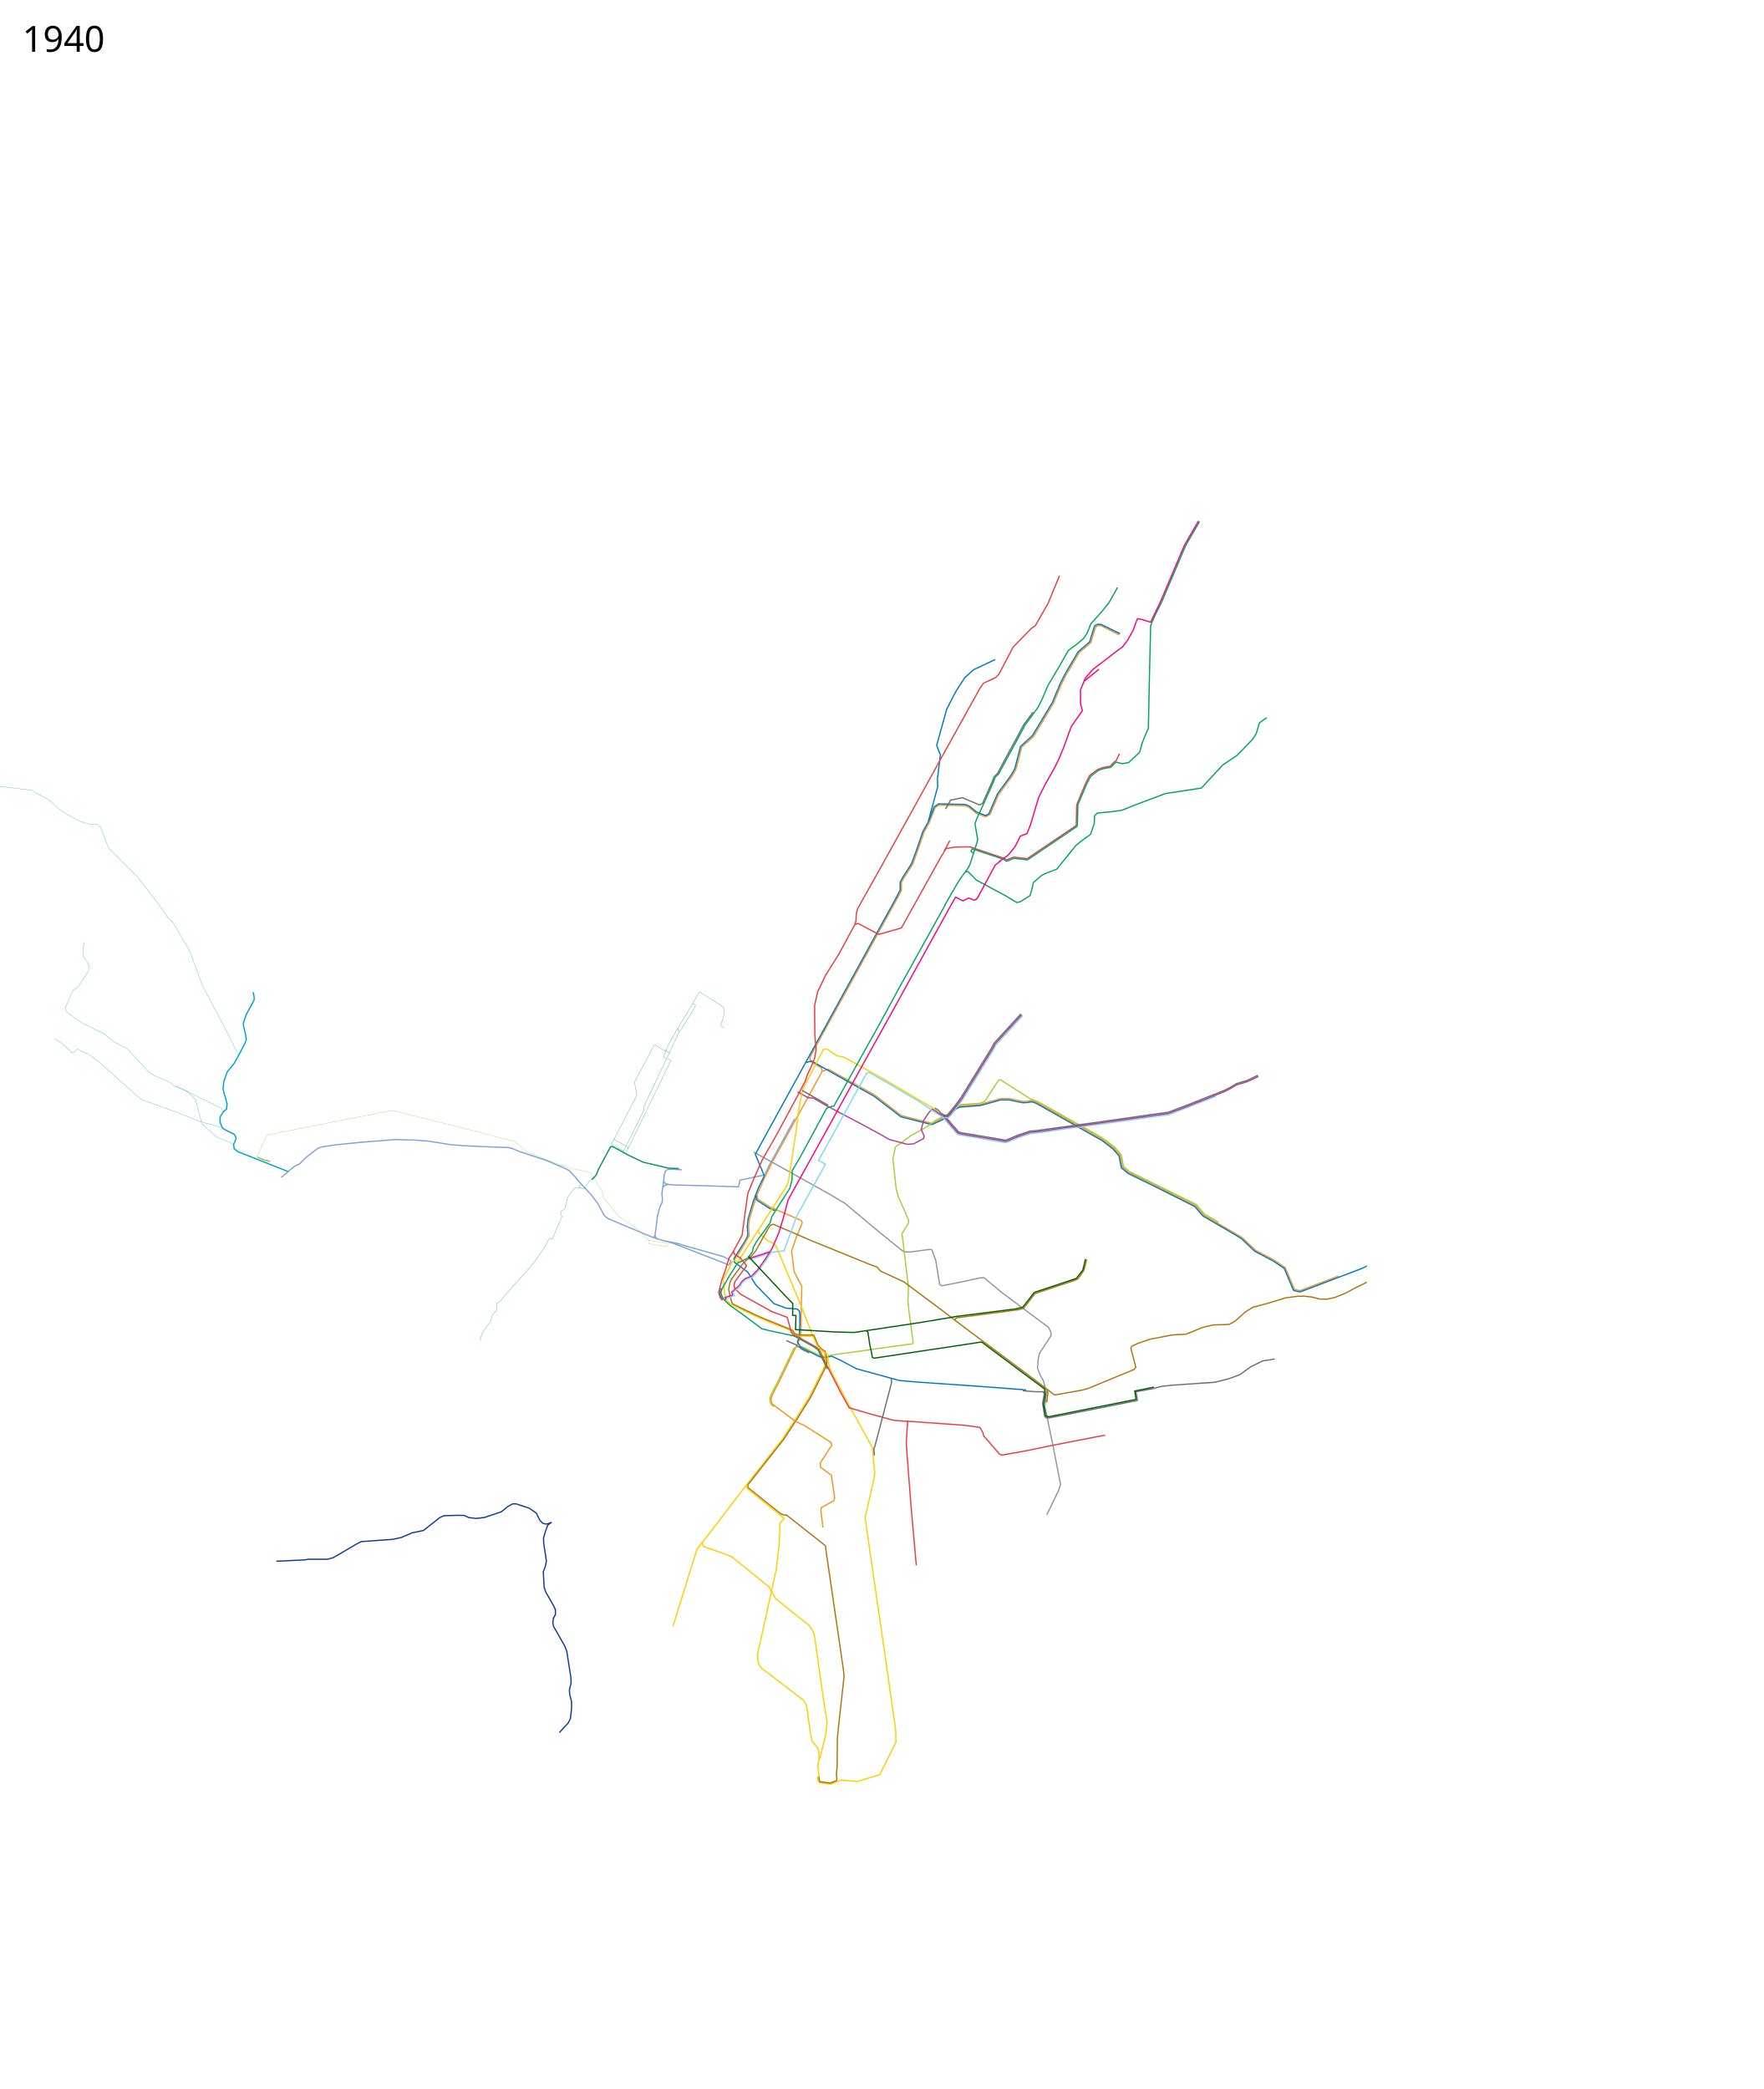
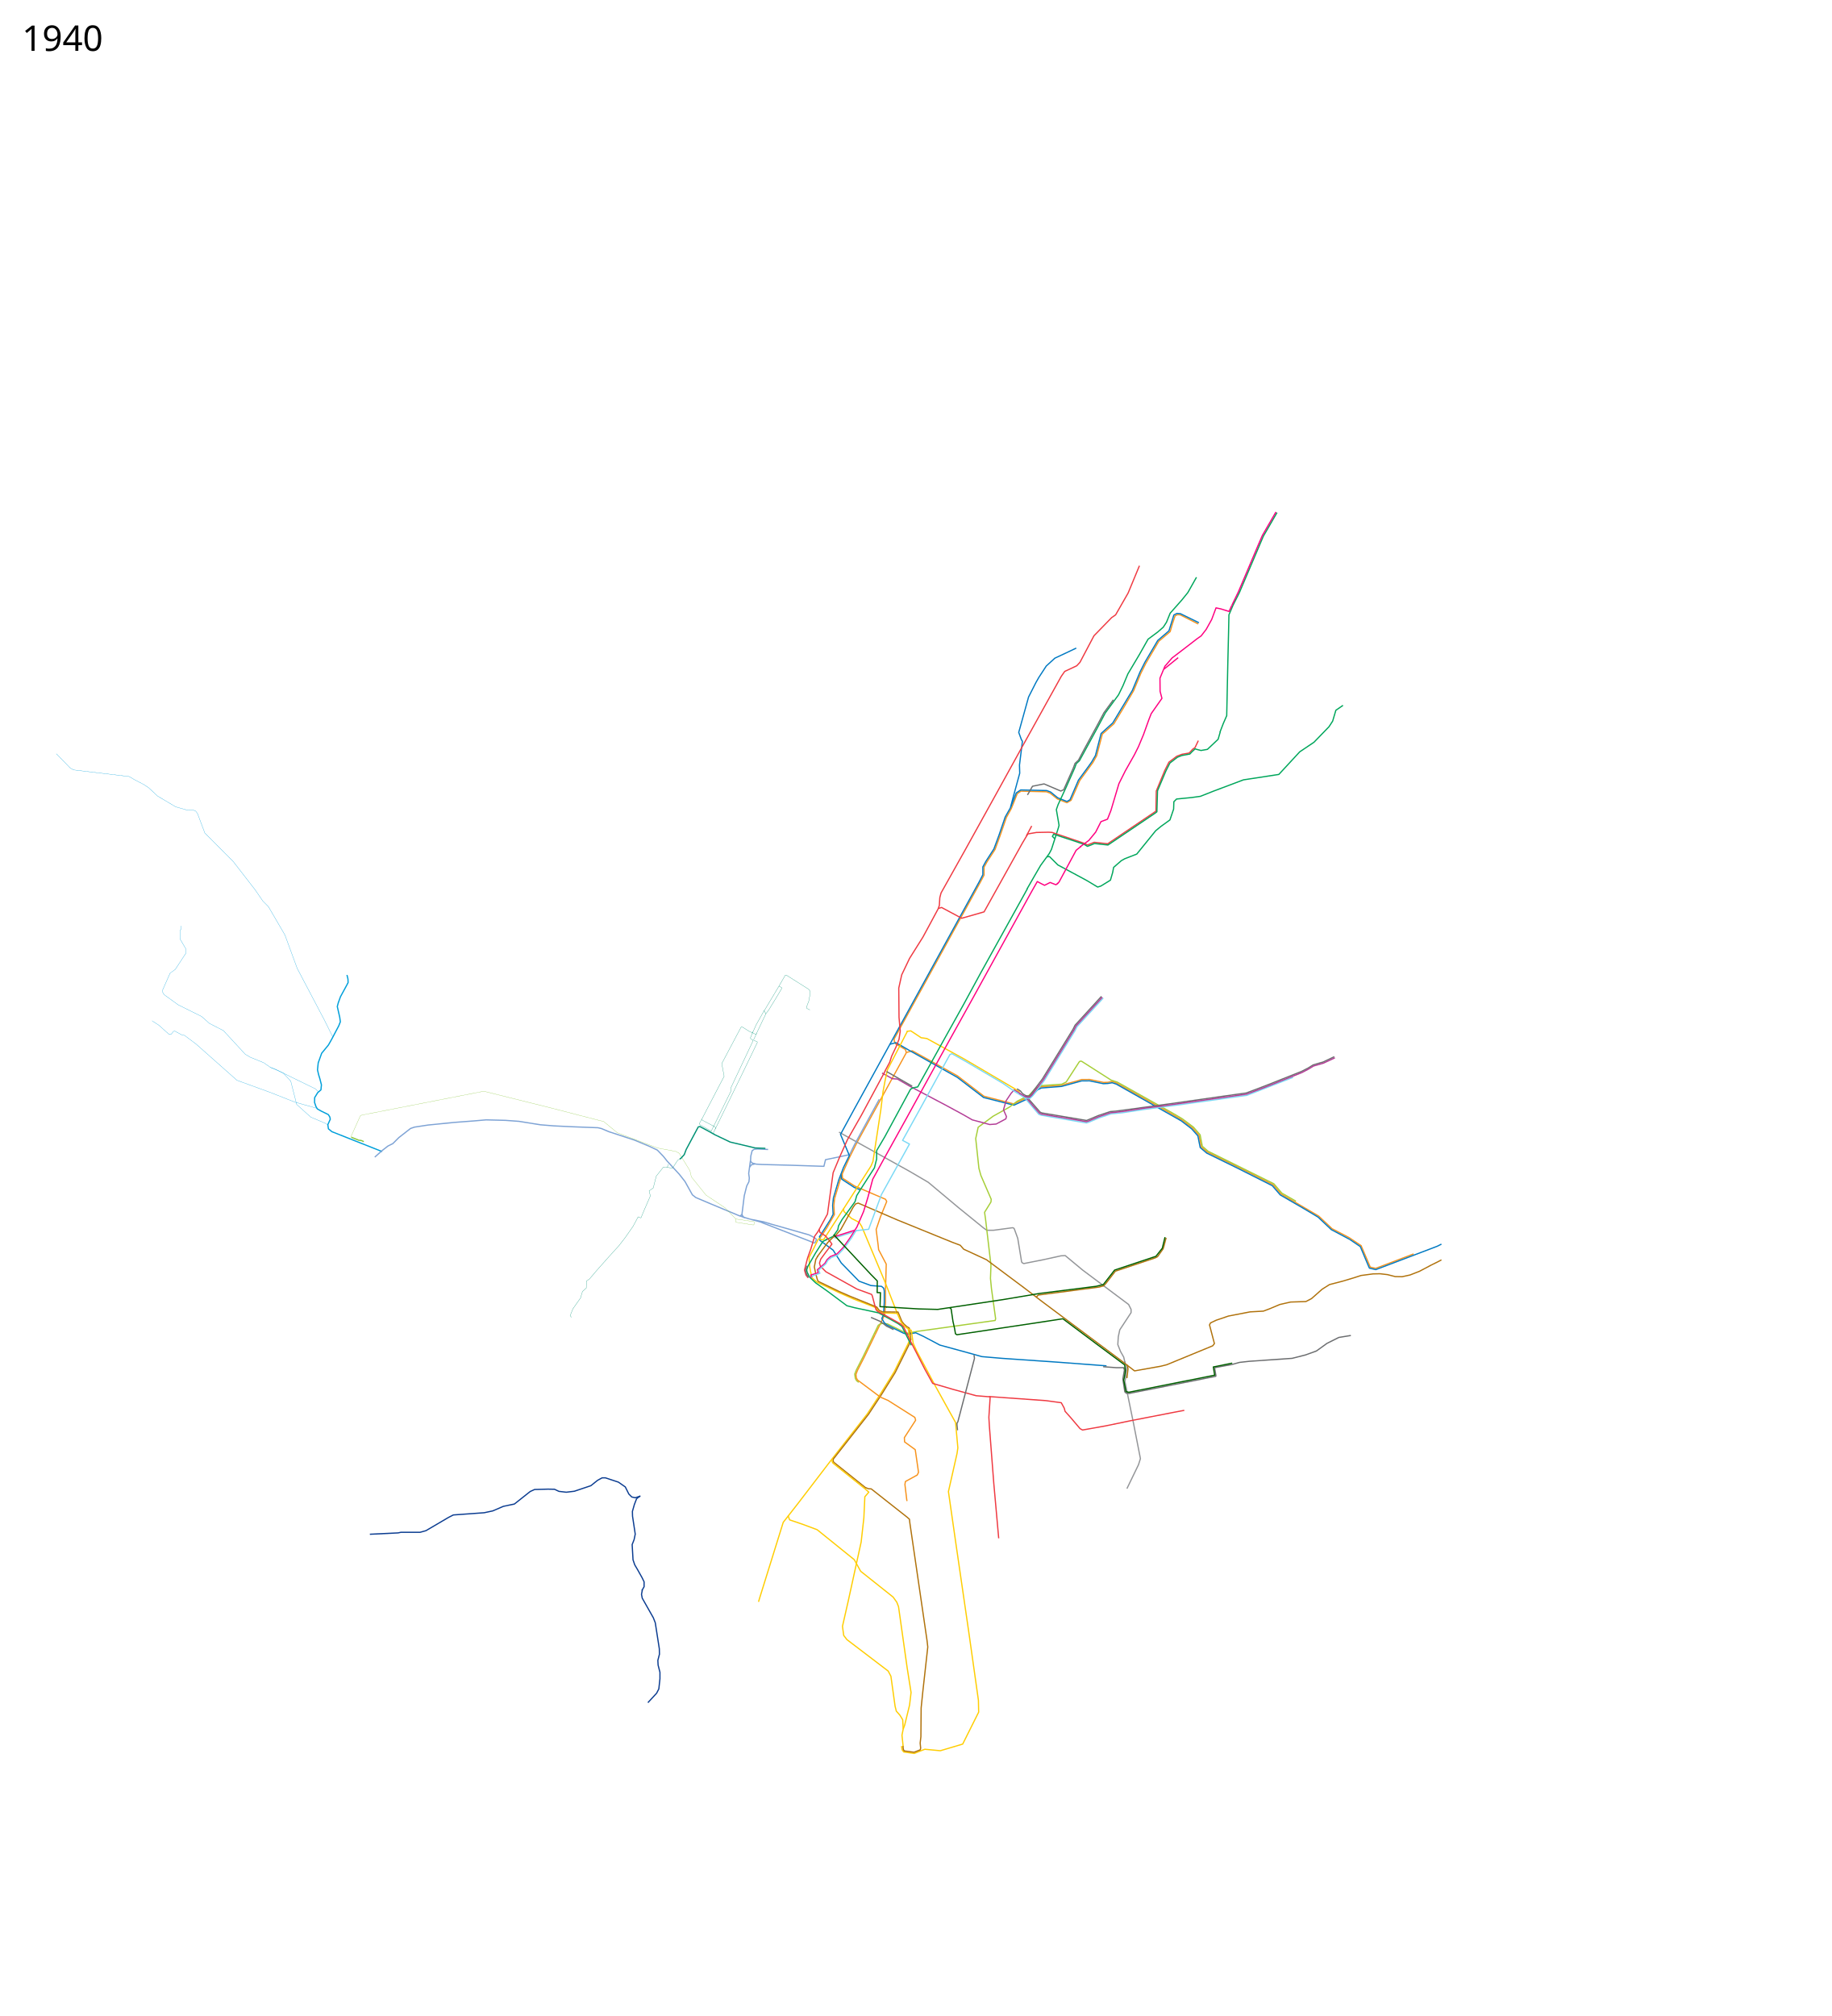
- <svg xmlns="http://www.w3.org/2000/svg" width="7050" height="8350" viewBox="-700 -1934 7050 8350">
+ <svg xmlns="http://www.w3.org/2000/svg" width="7450" height="8200" viewBox="-1100 -1934 7450 8200">
  <path d="M3774 604l-53-27-20-10-11-1-10 5-11 33-9 31-46 39-53 90-20 40-30 72-39 66-41 68-47 42-23 88-15 27-54 74-35 80-17 10-38.633-15.206-29.63-23.62-14.753-5.631L3053 1284l-15 10-24 60.375-20.445 36.88-25.624 74.47-20.306 55.4-32.99 50.853-11.76 21.272v32.125l-15.467 29.55-350.605 637.509 1.197 8.69 5.375 10.626 39.855 23.049 3.452 13.062L2385 2715l-28 56-31 70 1 17 49 32 77 33 49 21 5 9-25 61-18 53 8 63 2 19 31 58.813-3.016 109.286.016 48.001-2.939 47.945-40.06 82.955" fill="none" stroke="#f7931d" stroke-width="5" stroke-linejoin="round" />
  <path d="M2587.576 2346.983l23.187-7 184.017 102.084 35.508 27.288 72.356 55.644 121.403 31.266 56.885-27.621 6.695-2.043 29.661-31.686 18.03-8.54L3217 2481l23-7.25 39.75-10.5 19.75-6.25 33-.25 56.5 12 17.75-.5 16.75-3.5 19.5 7 203 113.75 60.75 35.25 44 33 26.5 30.25 9.25 46.75 24.75 21.5 116.25 56.5L4079 2885l32 37.5 153.25 90 54.25 51.25L4388 3100l48.75 32.75" fill="none" stroke="#f7931d" stroke-width="5" stroke-linejoin="round" />
  <path d="M2519.5 2313.5l25-6.5 53.5 31 196 110 107 82 123.537 31.265L3083 2534l7.365-3.034 30.228-32.204 15.318-7.448L3218 2485l82-22.5 32-.25 56.14 11.59 18.36-.84 17.5-3 16.75 5.5L3705 2625l42.5 32.5 25.25 28.75 4.75 24.5 4.75 23 26.5 22.5L3930 2815.5l145.5 73.25 32.25 37.5 96.5 56 57.25 34.25 54 51 74.5 39.5" fill="none" stroke="#0079c2" stroke-width="5" stroke-linejoin="round" />
  <path d="M3421.5 2460.5l-121.695-77.789-5.805-.439-3.928 2.792L3237 2467l-18 9-51.5 3.5-32.864 2.288-20.822 9.78-28.95 30.728-8.466 4.305" fill="none" stroke="#a6ce38" stroke-width="5" stroke-linejoin="round" />
  <path d="M3420 2459.5l24.743 7.836L3668.25 2592.5l41.25 24.25 45.25 34 27 31 9 46.5 23.25 20.25 267.5 132.25 32.5 38 57.75 33.25" fill="none" stroke="#a6ce38" stroke-width="5" stroke-linejoin="round" />
  <path d="M2313 2671l288 160 75 44 123 103 101 82 14 10h28l77.31-10.37 4.187 1.635 2.436 3.05L3040 3103l11 67 4.713 29.066 3.804 4.159 5.113 2.267L3143 3190l73-16 17-1 71 59 187 140 10 20v13l-46 70-6 28-2 32 11 28 13 23 5 22" fill="none" stroke="#939598" stroke-width="5" stroke-linejoin="round" />
  <path d="M4436 3131l38 89 22 5 154.192-58.681" fill="none" stroke="#f7931d" stroke-width="5" stroke-linejoin="round" />
  <path d="M2588 2261l17-2 41.923 27.876 23.299 3.27 154.81 85.075L3027 2493.999l21.5 14" fill="none" stroke="#ffcd02" stroke-width="5" stroke-linejoin="round" />
  <path d="M3011.5 1348l22.565-56.92 17.92-11.968 105.666 2.42 15.95 5.984 28.582 23.357 37.817 15.126 12.5-7 34.5-80 40-54.5 13.5-19 15.5-26.5 23-89.5 47.5-43 79.5-132 31.5-75.5 19.5-39 52.5-89 45.5-39 20-64.5 12.5-6.5 14 1 75.5 37" fill="none" stroke="#0079c2" stroke-width="5" stroke-linejoin="round" />
  <path d="M2476.5 2537.5l-100.5 184-20 41-98 20.5-6.5 27-136.5-4.5-116-3-23.5-1.5-15-4-7.5-7.5 1-21 5.5-22 8.5-6 14-1 42.5 2" fill="none" stroke="#7ea3d5" stroke-width="5" stroke-linejoin="round" />
  <path d="M3278 702l-42 20-45 21-35 32-30 46-12 21-30 59-40 144 11 30 4 6-12 97 1 33-27 99-11 42-21 37-26 76-20 54-33 51-12 22v32l-15 29-509 926-55 101 36 86-24 49-19 50-22 74-3 30 2 36-12 23-45 71h0" fill="none" stroke="#0079c2" stroke-width="5" stroke-linejoin="round" />
  <path d="M1952.5 2787.5l-7 51.5 2.5 18.5-1.5 15-9 17.5-10 39.5-6.5 52.5-3 23.5 5.463 11.013L1945 3023l45.873 12.612 191.239 74.149 11.618 4.507 9.156 3.87 8.447 3.89 4.128-1.728 5.053-11.074-.734-4.09-7.713-5.076-10.372-5.968-11.426-5.525L2036.687 3045l-30.09-9.09-47.642-9.403" fill="none" stroke="#7ea3d5" stroke-width="5" stroke-linejoin="round" />
  <path d="M2393.12 3688.706l-8.584-6.646-5.171-9.332-2.517-17.65 7.08-18.076 27.456-53.708 61.367-127.17 8.941-4.889 8.207-2.64L2510 3451l67.5 33.25 13.492 4.348L2623 3483l10-2 315-44 2-7-17-123-4-41 2-54L2909 3025l-4-28 26-42 1-11-42-97-8-29-13-121 10-46 61-45 65.881-36.797 32.314-24.423L3077 2525.5" fill="none" stroke="#a6ce38" stroke-width="5" stroke-linejoin="round" />
  <path d="M2235 3092v19l54 40 33 52 72 74 48.702 17.896 43.243 3.332 8.96 7.646L2497 3317v47l-3 50-7 15 10 17 10 9 69 34 16 4 33-6 32 15 66 35 139 38 32 9 82 7 232 16 179 13.5 14 1" fill="none" stroke="#0079c2" stroke-width="5" stroke-linejoin="round" />
  <path d="M2326 2840.5l-7.5 22-23.5 78-3 28.5 2 37.5-30 52.5-27.5 41.5" fill="none" stroke="#f7931d" stroke-width="5" stroke-linejoin="round" />
  <path d="M2320.5 2841l2.5 20 8 6 43.5 28.5 24 10M4390 3107l43.419 29.444 31.694 75.443 5.387 12.202 25.873 6.035L4746.5 3135l16.967-8.556" fill="none" stroke="#0079c2" stroke-width="5" stroke-linejoin="round" />
  <path d="M2488 2430.5l42 23 20.5 1.5 52 30 24.5 13 118.5 62.5 72 39 37.5 21.5 71 19 26-2 39.5-21 2.5-9.5-12-27.5 10.5-36.5 20-30 13-14.5 25 15.5" fill="none" stroke="#b33c96" stroke-width="5" stroke-linejoin="round" />
  <path d="M2591 2261l-81 156-9 41-9 48-9 74-32 210-8 19-45 70-68 106" fill="none" stroke="#ffcd02" stroke-width="5" stroke-linejoin="round" />
  <path d="M2331 2983l-80 124-8 2-10.239-5.06-4.51 2.812L2208 3148l-17 32 2 34.5 3.5 20.5 6.127 27.776 18.94 17.343L2318 3326l55 24 90 35 11 16 14 5 62 2" fill="none" stroke="#ffcd02" stroke-width="5" stroke-linejoin="round" />
-   <path d="M2331 2982l2 12 31 28 31 16 10 16 94 224 52 133M2601 3515l-8 18.5-55.5 112-57.5 92.5-52 79-144 184-137 179-61 78-96 308" fill="none" stroke="#ffcd02" stroke-width="5" stroke-linejoin="round" />
+   <path d="M2331 2982l2 12 31 28 31 16 10 16 94 224 52 133M2601 3515l-8 18.5-55.5 112-57.5 92.5-52 79-144 184-137 179-61 78-96 308-4.5 15.5" fill="none" stroke="#ffcd02" stroke-width="5" stroke-linejoin="round" />
  <path d="M2106 4231c1 4 6 17 6 17l53 18 59 22 151 122 26 47 132 105 15 21 7 18 35 248 16 101-6 51-20 82-6 16-5 25 5 47" fill="none" stroke="#ffcd02" stroke-width="5" stroke-linejoin="round" />
  <path d="M3475 3603l8 26-4 40-3 16 35 171 28 143-8 25-47 97" fill="none" stroke="#939598" stroke-width="5" stroke-linejoin="round" />
  <path d="M2618 2489l-14 7-105 194-33 56v34l-9 36-54 84-18 29-7 25-53 73-14 25-3 16-19 27-31 15" fill="none" stroke="#00a65b" stroke-width="5" stroke-linejoin="round" />
  <path d="M2543 3402.5l10.074.216 15.329 37.579 8.131 10.606 11.314 10.253 11.053 6.81.942 5.014 5.532 41.77-7.545 20.48-56.705 114.02-57.049 91.566-51.338 77.965-143.35 182.328-.147 8.019 2.759 4.873 130 104" fill="none" stroke="#b0720c" stroke-width="5" stroke-linejoin="round" />
  <path d="M2263 3107l-16 9-29.5 46.5-31.5 54.5-4.572 14.478 1.897 9.398 10.631 20.472 24.083 22.77L2266 3318l79 59 31 8 98 21 78 43 17 12 38 77M3077 1683l27-47 29-50 35-48 9-17 28-87 3-11-11-64 7-20 31-67 36-81 7-19 13-12 72-132 33-62 54-74 18-37 20-48 47-79 35-62 39-29 23-20 13-20 15-37 47-53 25-31 35-62M3160 1551l9-1 34 34 117 63 45 27 13-4 39-24 9-31 4-21 31-27 14-8 49-19 77-95 22-18 36-26 15-44 1-30 11-11 61-6 36-5 53-21 122-46 144-22 85-92 58-39 61-63 15-23 13-44 29-20" fill="none" stroke="#00a65b" stroke-width="5" stroke-linejoin="round" />
  <path d="M2499 2424l20-37 8-25 18-38 12-31 5-33-5-56-1-119 12-54 32-67 54-86 26-48 36-67 5-14 2-32 5-19 97-173 123-222 102-185 127-229 20-36 20-36 14-20 49-23 13-14 57-108 72-74 16-11 51-89 46-111M2502 2420l-98 182-57 100-31 69-27 65-16 116-7 52-39 72-13 18-16 53-13 36-12.5 49 6 20.5 9 11" fill="none" stroke="#ef3a42" stroke-width="5" stroke-linejoin="round" />
  <path d="M2227 3174.5l-8.5 14-6 30.5 6 29 7.057 25.34 3.7 5.013 84.626 40.908 41.617 18.239 111 45 10 13.5 13.5 6 53 .5" fill="none" stroke="#b0720c" stroke-width="5" stroke-linejoin="round" />
  <path d="M2550.06 3408.707L2564 3441l5.4 8.4 14.6 15 10.42 6.538 6.58 44.061" fill="none" stroke="#ffcd02" stroke-width="5" stroke-linejoin="round" />
  <path d="M2231.5 3066l4 13 22.5 14 20.5 25 5.5 8.5-24 31.5-21.5 29.5-5 16 3.5 12.5 22.55 22.801L2385.5 3309l60 22 3 6.5 11 42 4 13.5 6.5 7 36 19 57 32 12 11 35.5 73" fill="none" stroke="#ef3a42" stroke-width="5" stroke-linejoin="round" />
  <path d="M2593.456 3470.759l13.553 6.331 7.491 52.41h0l14.5 32 76 142.5 82 148 9.348 102.968L2793 3978l-35 155 31 216 52 357 39 276 1 48-65 130-91 27-63-6-43 17-43-6-6-8-3-16" fill="none" stroke="#ffcd02" stroke-width="5" stroke-linejoin="round" />
  <path d="M2609 3531.5l53.5 104.5 31.5 57 82 24 94.5 26 55.5 4.5" fill="none" stroke="#ef3a42" stroke-width="5" stroke-linejoin="round" />
  <path d="M2923 3746.5l231.5 16.5 62.5 8.5 12 22 3.5 13 21.5 24 39.5 46.5 10 5.5 95-17 101.5-21 170-33 47.5-9" fill="none" stroke="#ef3a42" stroke-width="5" stroke-linejoin="round" />
  <path d="M2928 3745.5l-5.5 85.5 2 35 18 233.5 20 223.5" fill="none" stroke="#ef3a42" stroke-width="5" stroke-linejoin="round" />
  <path d="M2610.5 2484l-104-59.5" fill="none" stroke="#6c6e70" stroke-width="5" stroke-linejoin="round" />
  <path d="M2225 3177l19-26 23-31 17-17 16-13 20-23 50-90 10-14 11-3.5 159 68.5 224 91 32 12 14 16 93 43 154 115 72 55 320 239 56 43 107-19 24-6 187-77 7-9-20-76 4-8 23-11 50-17 88-17 54-3 24-9 43-18 44-10 62-2 23-12 43-38 30-19 31-8 22.992-6.031 45.008-13.47 29.5-9.5 49-6.5 28.005-.589 30.495 3.59 31.5 8 28 .5 32-7 38.5-15 48-25.5 27.5-13.5 14-7.5M2420 4116.5l13 5 11 .5 64 50.5 82.5 65 9 8 1.5 14.5 70 479 3 26-20 180-7 68-1 117-3 26 2 20-1.375 7.25-25.375 10-39.875-5.5-3.75-5.75-1.625-14" fill="none" stroke="#b0720c" stroke-width="5" stroke-linejoin="round" />
  <path d="M3096.703 1425.608L3075 1466" fill="none" stroke="#ef3a42" stroke-width="5" stroke-linejoin="round" />
  <path d="M2862 3577l2 14-67.5 257.5-3.839 6.6.218 7.524 2.129 20.874" fill="none" stroke="#6c6e70" stroke-width="5" stroke-linejoin="round" />
  <path d="M2718 1761l12-4 82 44 91-26 156-280 22-37 35-6 50-1 14 1 130 44 14 7 27-11 55 6 196-132.5 1.5-82 34.5-83.5 17-34 32-24 21-8 29-5 15-16 9-6 13.5-28.5" fill="none" stroke="#ef3a42" stroke-width="5" stroke-linejoin="round" />
  <path d="M3862.5 1044l13.5-35 14-32 4.5-214 3-125 1.5-71 17-40 25.25-50L4039 247l55.5-96" fill="none" stroke="#00a65b" stroke-width="5" stroke-linejoin="round" />
  <path d="M3634.5 788l58-47" fill="none" stroke="#ff0080" stroke-width="5" stroke-linejoin="round" />
  <path d="M2386 3070l-18.5 8.5-33 10-40 13.5" fill="none" stroke="#7bd9f5" stroke-width="5" stroke-linejoin="round" />
  <path d="M2377.5 3070l-21.5 33.5-27 38-24.5 25-26.5 10.5-14 13-9 15-30 25.5 3.5 12.5-30 9 1.5 11" fill="none" stroke="#ff0080" stroke-width="5" stroke-linejoin="round" />
  <path d="M3115.5 3342l8-8.5 248-32.5 18-5 10-11 37.5-48.5 163-54.5 8.5-4.5 22.5-31.5 3-9 9.5-36.5" fill="none" stroke="#b0720c" stroke-width="5" stroke-linejoin="round" />
  <path d="M2618 2490l15-3 119-214 68-122 70-129 177-319 12-22" fill="none" stroke="#00a65b" stroke-width="5" stroke-linejoin="round" />
  <path d="M3067.5 2530.5l58.124 67.87 9.534 3.757 184.46 31.494 11.45-3.884L3370.5 2613l49.5-16.5 46-4.5 88.146-13.38L3727 2555.5l168-23.5 76.747-10.626 188.37-73.52M2382 3072l-19.5 31-29.5 41-25 26.5-26.5 10.5-14 11.5-8 14-29.5 25.5 5 13-30.5 10.5v6" fill="none" stroke="#7bd9f5" stroke-width="5" stroke-linejoin="round" />
  <path d="M3486 3617.5l2.5 16.5-4.5 37.5" fill="none" stroke="#b0720c" stroke-width="5" stroke-linejoin="round" />
  <path d="M2377.5 3069.5l-84 27" fill="none" stroke="#ff0080" stroke-width="5" stroke-linejoin="round" />
  <path d="M2754 2373.5l-111.5 203-71 128 28 15-114 205.5-47 127-5 14-50.5 5.5" fill="none" stroke="#7bd9f5" stroke-width="5" stroke-linejoin="round" />
  <path d="M3387.5 3625l53.5 4h29.5l3.5 9-6.5 37 8 52 5.5 5.5 11.5 1.5 11.5-2.5 150.5-29.5 191-38 .5-3-5.5-32 71-13" fill="none" stroke="#6c6e70" stroke-width="5" stroke-linejoin="round" />
  <path d="M3476.5 3629l1.5 10.5-3.5 24.5-3.5 15.5 9 46.5 11.5 3 349.5-69.5-5.5-33.5 77-15.5" fill="none" stroke="#006000" stroke-width="5" stroke-linejoin="round" />
  <path d="M4395 3498l-49 8-48 24-43 31-44 16-55 14-174 12-40 4.5-30.5 8.5" fill="none" stroke="#6c6e70" stroke-width="5" stroke-linejoin="round" />
  <path d="M3190 1477l-9-9 5-9 123.5 41 14 8.5 15.5-6 13-5.5 55 6 57-38.5 135.5-91.5 6.5-5 2.5-85.5 34.21-80.907L3659 1169.5l30.5-23.5 18-7 32.5-6 9-9.5 12.5-11.5 8 2.5 16 4 26-4.5 43.5-41 9-31" fill="none" stroke="#00a65b" stroke-width="5" stroke-linejoin="round" />
  <path d="M3298 1508l-20.5 16.5-69.5 129-7.5 8" fill="none" stroke="#ff0080" stroke-width="5" stroke-linejoin="round" />
  <path d="M2377.5 3069.5l8.076-12.468L2413 2993.5l17.5-57.5 19.5-73.5 40.5-73.5 99-178.5 91-165.5 80-145 91.5-164.5 100-181.5 143.5-260 23.983-42.398 14.99 8.061 14.597 7.299 22.651-11.578 23.658 9.313 8.557-6.544" fill="none" stroke="#ff0080" stroke-width="5" stroke-linejoin="round" />
-   <text x="-610.547" y="-1727.039" style="-inkscape-font-specification:Sans" font-size="144px" font-weight="400" font-family="Sans">
-     <tspan x="-610.547" y="-1727.039">1940</tspan>
+   <text x="-1010.547" y="-1727.039" style="-inkscape-font-specification:Sans" font-size="144px" font-weight="400" font-family="Sans">
+     <tspan x="-1010.547" y="-1727.039">1940</tspan>
  </text>
  <path d="M3293.5 1510.5l35.5-26 28-34 21.5-42.5 26.5-10 14-35.5 32.5-109 26-52 37-65.5 16.5-33 20.5-49 22-61.5 9.5-24 43.5-62-7.5-28.5-.5-53.5 20-48.5 29.5-34 59.5-45.5 42-32.5 16.5-11.5 20.5-26.5 22.5-40.5 17.5-47 19 4 34 10.5 11.5-25" fill="none" stroke="#ff0080" stroke-width="5" stroke-linejoin="round" />
  <path d="M2753 2375.5l11-20 8.322-3.649 57.141 32.1L2979.007 2472l50.993 35.5 37.5 23" fill="none" stroke="#7bd9f5" stroke-width="5" stroke-linejoin="round" />
  <path d="M2535 3474l-28.003-13.545-25.562-19.285L2443 3424.5" fill="none" stroke="#6c6e70" stroke-width="5" stroke-linejoin="round" />
-   <text x="-610.547" y="6313.961" style="-inkscape-font-specification:Sans" font-size="144px" font-weight="400" font-family="Sans" />
+   <text x="-1010.547" y="6163.961" style="-inkscape-font-specification:Sans" font-size="144px" font-weight="400" font-family="Sans" />
  <path d="M454.5 2750L347 2707.5l-97-38.5-14-11.5-2.5-17 10-22-2-9.5-6-9.5L206 2585l-15-8.5-5.5-9-6-17.5.5-19.5 12.5-20.5 13-11 1-10 1-10.5-6-23.5-5.5-18-4.5-19.5 3-28.5 14-39 27.5-33.5 13-23 29-55 6.5-16.5-2.5-18-10-44 4-15 9-25 24.5-45 6.5-12.5-.5-13.5-1.31-6.29-2.859-11.061" fill="none" stroke="#009fda" stroke-width="5" stroke-linejoin="round" />
  <path d="M1971.5 2800l-14.5 3.5-7.5 9.5M1906 3010.5l24 8M1918 3006.5l-8.251 5.602-61.767-25.757M1847.982 2986.345L1792 2963l-61.5-26-14-11-17.5-31.5-12.5-22.5-23.5-30-49-53-15.5-19.5-24.5-25.5-31.5-15-62.5-26-103.5-34-29.5-12.5-14.5-3.5-105.5-4-73.5-3.5-55.5-4.5-87-14-55-4-78.5-2-46 4-85.5 6.5-104.5 10.5-55.5 8.5-16 5.5-47.5 37-24.5 24.5-20 10-22.5 17.5-31 27.5" fill="none" stroke="#7ea3d5" stroke-width="5" stroke-linejoin="round" />
  <path d="M1505 4150l-15.5 12-9 23.5-8 28 .5 19.5 11 73-4.5 22-8 20.5 3.5 62 7 20.5 11.5 19.5 18.5 33 8 16.5v20l-9 15.5" fill="none" stroke="#0c3d91" stroke-width="5" stroke-linejoin="round" />
  <path d="M1503 4152l-19 6-14-3-12-12-14.5-29-28-19.5-53-17.5h-13l-18.5 10-27.5 22-67 22.5-33 4-30-3.5-18-8.5-26.5-.5-54.5 1.5-17.5 8-64.5 51-45 9.5-43 18.5-35 7.5-125.5 9-19.5 10-92 54-23.5 6.5h-78l-11.5 2.5-115 5.5M1513 4532.5l-3.5 18.5 3 15.5 45 79.5 8 20.5 16.5 106 .5 22-6.5 25 1 19 7.5 29.5v26.5l-4.5 41-9 17.5-35.5 38.5" fill="none" stroke="#0c3d91" stroke-width="5" stroke-linejoin="round" />
  <path d="M1667.224 2778.388l-10.22 6.388-21.743 33.188-20.736-4.124-16.29-.32-28.744 36.412-12.137 47.908-16.928 12.137 5.11 20.441-25.232 57.81-13.095 31.62-11.498-4.472-9.901 18.844-10.86 20.122-31.939 45.673-24.912 32.259-40.563 44.715-48.867 54.935-30.661 36.091-12.776 8.943-.32 28.107-15.65 14.053-7.665 26.19-16.928 23.954-14.372 20.441-11.18 28.107 5.75 6.388M1803 2677.5l-.5-6 9.148-16.964-3.148-5.036-52.245-27.47-1.5-3.86 90.886-174.44L1836 2392l79-149 3.5-.5 27.5 17.5 26.5 12.5 3.5-.5 22-46 17.5-36.5-7.317-12.451-32.173 56.922-13.435 30.052-3.89 1.768" fill="none" stroke="#009174" stroke-width="1px" stroke-linejoin="round" />
  <path d="M1809.84 2657.528l48.437-98.995 68.589-140.714 53.74-111.37-.707-3.181-13.435-5.657-.354-3.536 11.668-25.102M2014.9 2189.777l11.314-14.496 29.345-47.73 24.75-41.719-.708-2.828-10.96-6.01 25.81-44.548 3.888-.354 91.217 57.63 6.01 8.131-1.767 19.092-3.536 19.799-9.9 26.516 1.415 4.243 12.728 6.364M2068.64 2076.993l-61.517 102.884M1962.575 2262.962l-10.253 25.103 2.121 3.535 7.778 4.596.354 4.597-89.45 189.504.708 12.728-81.567 165.524 1.664 5.242M1755 2617.75l-10.75 19.25 4.25 5 44.5 24.5" fill="none" stroke="#009174" stroke-width="1px" stroke-linejoin="round" />
  <path d="M2189 3261.5l-7.5-12.5-2.459-8.528-2.068-8.867 5.749-16.928" fill="none" stroke="#6c6e70" stroke-width="5" stroke-linejoin="round" />
  <path d="M1617.309 2801.292l-2.265 12.836" fill="none" stroke="#009174" stroke-linejoin="round" />
  <path d="M2508 3382l-28.239-1.238 1.759-56.762-13.391-.5.497-47.278-26.219-26.708-139.639-149.282-11.236-12.735M2763.218 3385.513l5.72 4.333L2776.5 3441l6.5 28.5 3.616 21.696 5.917 3.794L2999 3464l169.5-25.5 55-8.5 139.5 104.5 111.962 83.228 1.538 13.772" fill="none" stroke="#006000" stroke-width="5" stroke-linejoin="round" />
  <path d="M3639 3098l-11 45-26 33-168 56-46 59-29 7-230 29-148.5 25-233 35-33 5-77-2-133-8" fill="none" stroke="#006000" stroke-width="5" stroke-linejoin="round" />
  <path d="M2459 3496l-43 89-28 55-6.171 16.282 1.537 14.111 4.635 8.607 92.944 69.651 31.056 13.349 109.398 69.27 3.255 11.372-45.873 70.863.878 17.405L2623 3962.5l11.5 79.25 1.75 13.25-5.267 10.633-42.052 23.107L2583 4092l-2 12 7.5 62.5 1 5" fill="none" stroke="#f7931d" stroke-width="5" stroke-linejoin="round" />
  <path d="M2285 4001l.221 11.123 3.02 5.03 130.258 104.347 15.637 13.669-16.137 18.83-4 86-11 98-53 242-23 101 5 37 13 17 168 128 11 21 17 122 5 20 15 17 11 18 2 38" fill="none" stroke="#ffcd02" stroke-width="5" stroke-linejoin="round" />
  <path d="M3079.5 1299.5l20.5-35.5 47-9.5 68 29 12-5.5 39-88 7-19 14-13 23.5-44.5 57-105 23-43.5 38.494-52.677" fill="none" stroke="#6c6e70" stroke-width="5" stroke-linejoin="round" />
  <path d="M195.161 2506.56l-12.728-12.02-147.785-72.125L0 2407.565" fill="none" stroke="#009fda" stroke-linejoin="round" />
  <path d="M234.052 2642.325l-8.485-6.364-61.518-26.163-57.276-51.619-24.042-94.752-30.405-32.527-34.96-17.198L0 2407.565l-27.434-19.031-54.112-22.148-20.637-12.081-89.096-96.394-57.162-29.42-31.678-28.118-94.678-46.983-57.661-41.644-6.051-10.322v-8.543l30.254-68.339 21.356-15.66 43.1-65.826v-17.114l-24.16-41.276 1.006-35.235 4.027-5.034-1.007-12.584M253.5 2283.5l-35-70.5L109 2005l-50-136-67-115-22.706-22.86-31.397-45.818-88.907-114.755-115.774-116.277-29.698-79.028-7.458-10.15-8.65-3.441-27.946-1.011-45.041-13.083-73.75-43.803-35.477-33.218-18.628-12.578-39.373-20.616-21.832-12.798-225.337-26.85-13.55-7.026-57.214-58.718" fill="none" stroke="#009fda" stroke-linejoin="round" />
  <path d="M188.09 2573.736l-88.388-24.749-100.41-39.598-135.259-49.186-166.22-147.356-46.983-35.237-11.034-2.136-29.542-16.017-4.983 2.136-9.255 11.39h-8.542l-40.932-36.661-28.104-18.322" fill="none" stroke="#009fda" stroke-linejoin="round" />
  <path d="M3911 528l26.226-54.135 19.064-44.769 61.712-145.596 17-39.502 55.286-95.683" fill="none" stroke="#ff0080" stroke-width="5" stroke-linejoin="round" />
  <path d="M1893.25 3024.25l.716 2.035-1.466 9.215 2.25 2.25 69.25 10.75 2.75-.75 1.5-10.75-2-2-73-10.75-43.75-45.5-77.75-51.75-59.5-74.25-5.75-25-43.566-70.563-12.684-7.437-76.25-14.5-163.5-62.25-55.5-45.75-18-4-186.25-48.25L868 2504.5l-496.41 97.117-6.09 3.383-35.125 78.25-2.468 6.073 1.342 2.743" fill="none" stroke="#8bc63e" stroke-linejoin="round" />
  <path d="M379.892 2709.485l-11.268-4.79-8.871-.71-30.88-12.42" fill="none" stroke="#8bc63e" stroke-width="5" stroke-linejoin="round" />
  <path d="M2013.445 2736.867l-41.521-1.597-101.567-23.954-61.323-29.23-28.495-15.979-33.147-17.712-7.027 1.278-49.186 91.985-7.666 20.44-13.095 14.693-5.11 3.833" fill="none" stroke="#009174" stroke-width="5" stroke-linejoin="round" />
  <path d="M3072.323 2522.274l58.551 67.23 7.062 3.27 181.954 30.646 8.982-3.614 38.9-16.305 49.065-16.34 21.081-1.564 38.264-4.987 183.318-25.11 229.904-32.677 80.08-11.146 72.406-27.29 151.697-60.115 27.221-13.853 20.466-12.742 31.08-9.322 8.71-2.178 46.613-22.145" fill="none" stroke="#6c6e70" stroke-width="5" stroke-linejoin="round" />
  <path d="M3036.968 2494.677l14.156 8.985 8.383 10.721 12.816 7.891 8.756 1.625 5.413-.327 5.781-5.718 47.73-62.901 124.473-201.923 8.605-17.034 107.35-117.286" fill="none" stroke="#6c6e70" stroke-width="5" stroke-linejoin="round" />
  <path d="M3046.5 2512.5l24.5 14.5 31 37 26.5 30 8 3.5 38 6.5 114.5 19 30 5.5 9.5-3 39-16.5 50-17 22-2 38-4.5 77-12 50.5-6 286.5-40 79-11 72-27 153.5-61 27.5-14.5 19.5-12 40-11.5 47-22" fill="none" stroke="#b33c96" stroke-width="5" stroke-linejoin="round" />
  <path d="M3067.5 2530.5l2.514 1.525 6.425.778 5.897.502 7.904-.376 10.288-9.661 47.552-62.545 124.714-202.378 8.406-16.561 106.647-116.559" fill="none" stroke="#7bd9f5" stroke-width="5" stroke-linejoin="round" />
  <path d="M3071 2527l9.932 1.644 6.62-.159 8.447-7.485 48-63 125-203 8-16 107-117" fill="none" stroke="#b33c96" stroke-width="5" stroke-linejoin="round" />
</svg>
